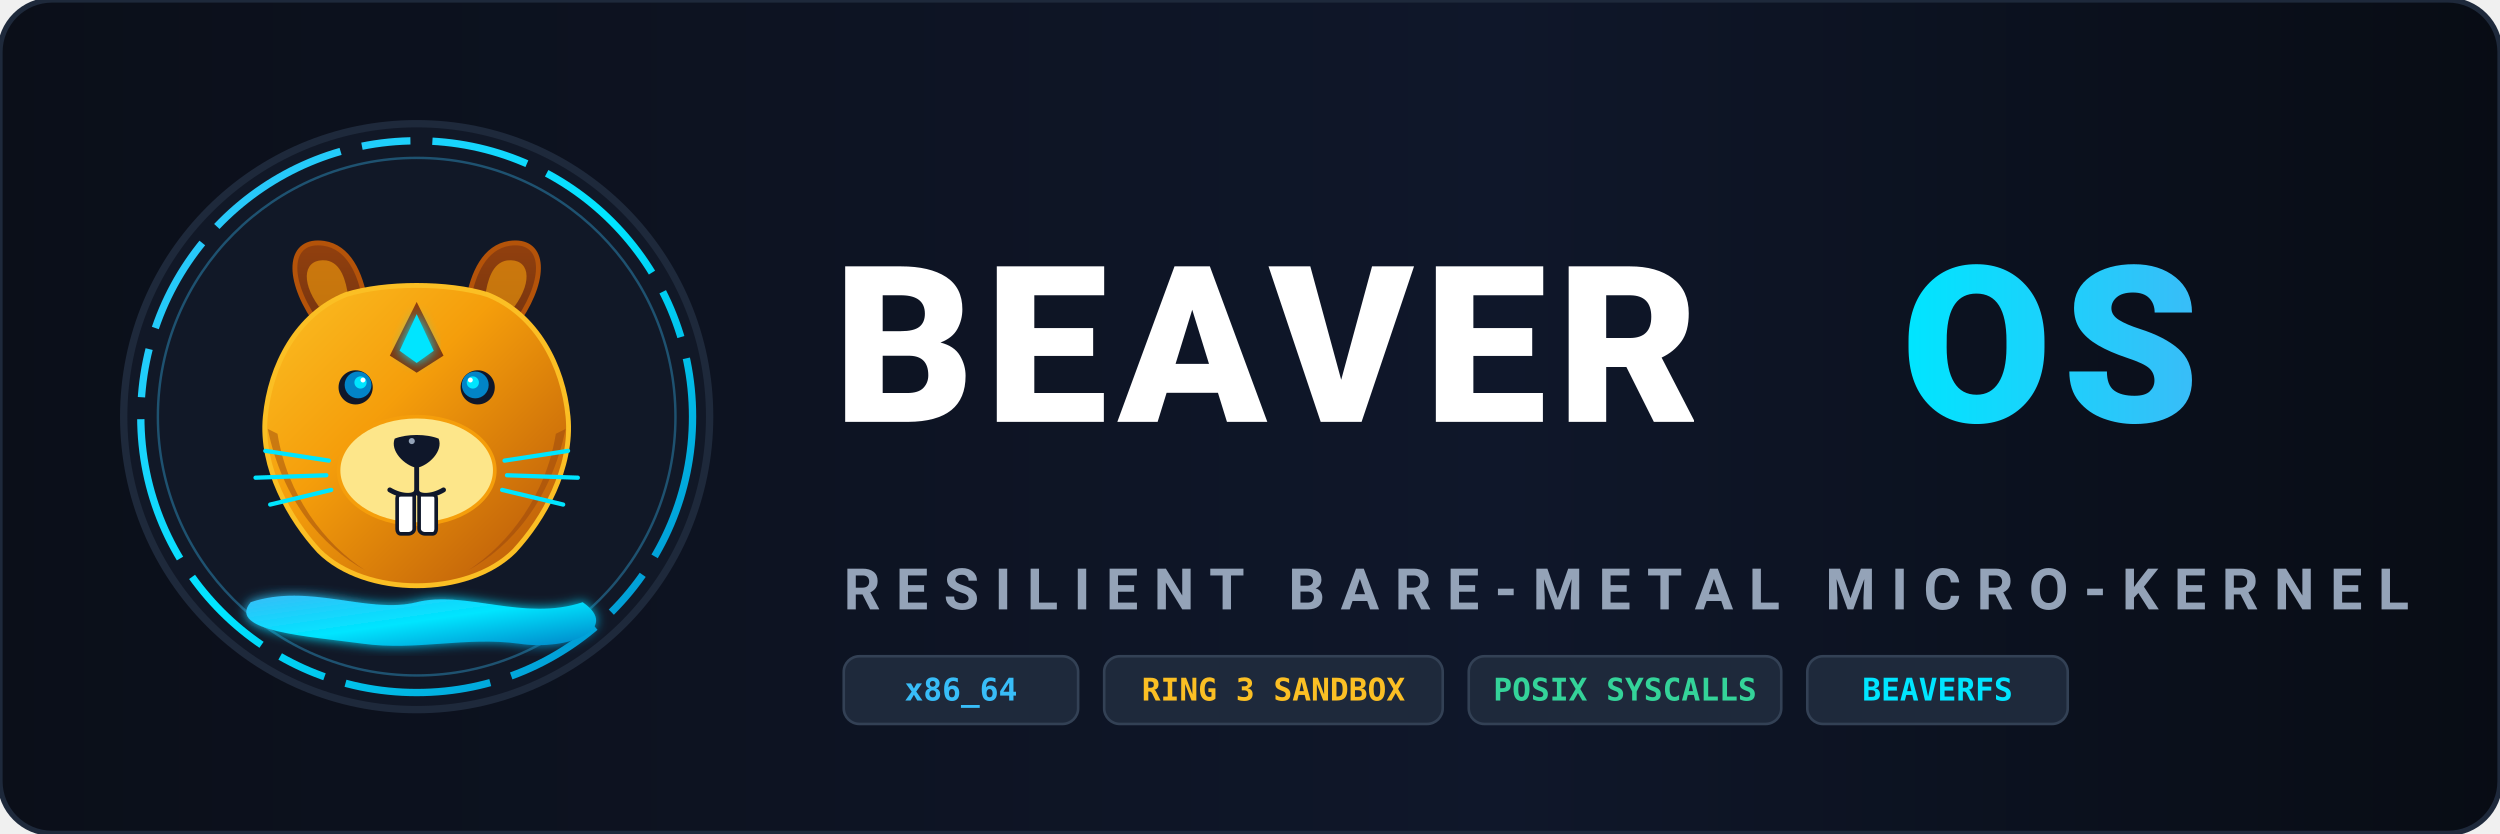
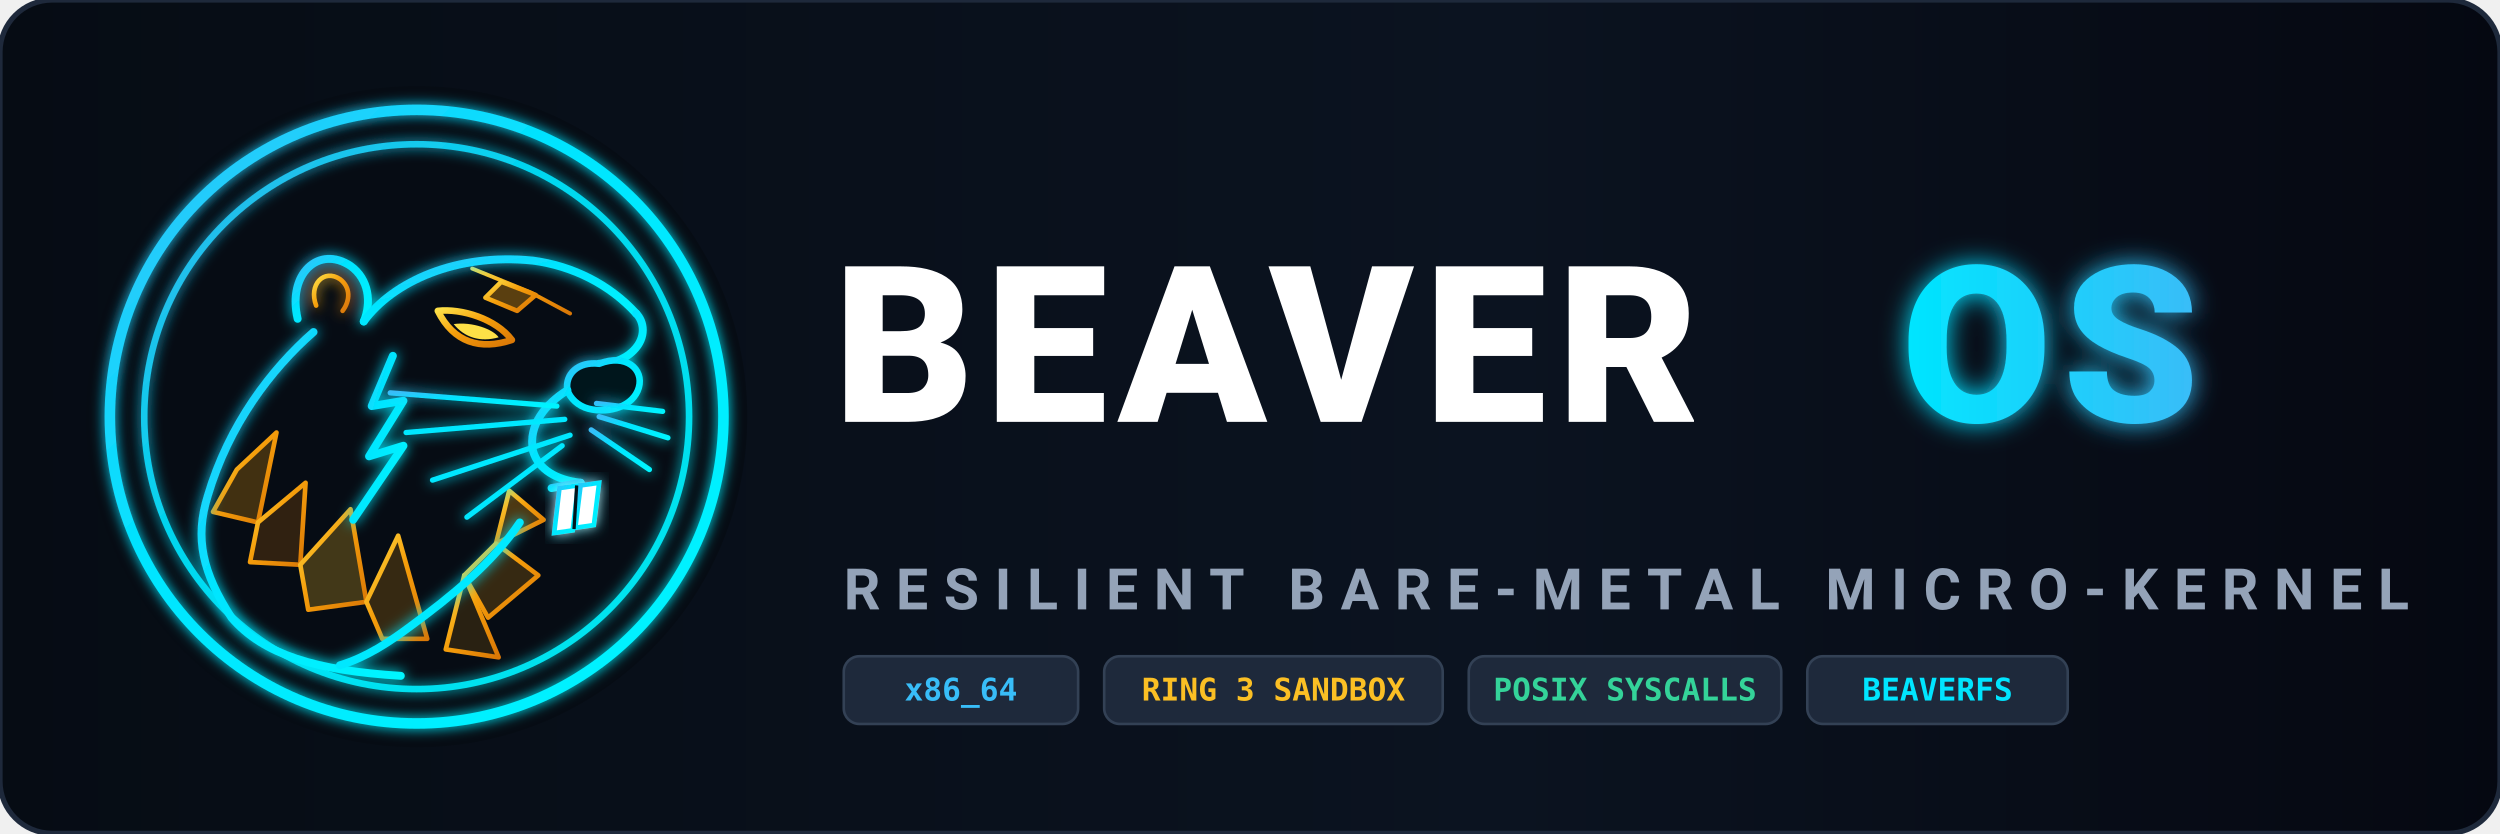
<svg xmlns="http://www.w3.org/2000/svg" viewBox="0 0 960 320" width="100%" height="100%">
  <defs>
-     <linearGradient id="bgBanner" x1="0%" y1="0%" x2="100%" y2="0%">
-       <stop offset="0%" stop-color="#0B0F19" />
-       <stop offset="60%" stop-color="#0F172A" />
-       <stop offset="100%" stop-color="#080C14" />
+     <linearGradient id="bgBanner2" x1="0%" y1="0%" x2="100%" y2="0%">
+       <stop offset="0%" stop-color="#060C14" />
+       <stop offset="60%" stop-color="#0B1320" />
+       <stop offset="100%" stop-color="#050811" />
    </linearGradient>
-     <linearGradient id="cyanGrad2" x1="0%" y1="0%" x2="100%" y2="100%">
+     <linearGradient id="neonCyan2" x1="0%" y1="0%" x2="100%" y2="100%">
      <stop offset="0%" stop-color="#38BDF8" />
-       <stop offset="50%" stop-color="#00E5FF" />
-       <stop offset="100%" stop-color="#0284C7" />
+       <stop offset="40%" stop-color="#00E5FF" />
+       <stop offset="100%" stop-color="#00F5FF" />
    </linearGradient>
-     <linearGradient id="beaverAmber2" x1="0%" y1="0%" x2="100%" y2="100%">
-       <stop offset="0%" stop-color="#FBBF24" />
-       <stop offset="40%" stop-color="#F59E0B" />
-       <stop offset="100%" stop-color="#B45309" />
+     <linearGradient id="amberGold2" x1="0%" y1="0%" x2="100%" y2="100%">
+       <stop offset="0%" stop-color="#FDE047" />
+       <stop offset="45%" stop-color="#F59E0B" />
+       <stop offset="100%" stop-color="#D97706" />
    </linearGradient>
-     <linearGradient id="beaverDeep2" x1="0%" y1="0%" x2="0%" y2="100%">
-       <stop offset="0%" stop-color="#92400E" />
-       <stop offset="100%" stop-color="#78350F" />
-     </linearGradient>
-     <linearGradient id="osGrad" x1="0%" y1="0%" x2="100%" y2="0%">
+     <linearGradient id="osCyan" x1="0%" y1="0%" x2="100%" y2="0%">
      <stop offset="0%" stop-color="#00E5FF" />
      <stop offset="100%" stop-color="#38BDF8" />
    </linearGradient>
-     <filter id="glowCyan" x="-20%" y="-20%" width="140%" height="140%">
+     <filter id="neonGlow2" x="-20%" y="-20%" width="140%" height="140%">
      <feGaussianBlur stdDeviation="5" result="blur" />
-       <feComposite in="SourceGraphic" in2="blur" operator="over" />
+       <feMerge>
+         <feMergeNode in="blur" />
+         <feMergeNode in="SourceGraphic" />
+       </feMerge>
    </filter>
  </defs>
-   <rect x="0" y="0" width="960" height="320" rx="20" fill="url(#bgBanner)" stroke="#1E293B" stroke-width="2" />
-   <g transform="translate(40, 40) scale(0.46875)">
-     <circle cx="256" cy="256" r="240" fill="#111827" stroke="#1E293B" stroke-width="6" />
-     <circle cx="256" cy="256" r="226" fill="none" stroke="url(#cyanGrad2)" stroke-width="6" stroke-dasharray="120 18 40 18 80 18" />
-     <circle cx="256" cy="256" r="212" fill="none" stroke="#38BDF8" stroke-width="2" stroke-opacity="0.35" />
-     <path d="M 172 176 C 148 140 152 110 180 114 C 200 117 210 138 214 162 Z" fill="url(#beaverDeep2)" stroke="#B45309" stroke-width="4" />
-     <path d="M 176 166 C 160 144 164 126 182 128 C 194 130 198 144 200 158 Z" fill="#F59E0B" opacity="0.6" />
-     <path d="M 340 176 C 364 140 360 110 332 114 C 312 117 302 138 298 162 Z" fill="url(#beaverDeep2)" stroke="#B45309" stroke-width="4" />
-     <path d="M 336 166 C 352 144 348 126 330 128 C 318 130 314 144 312 158 Z" fill="#F59E0B" opacity="0.6" />
-     <path d="M 198 156 C 230 146 282 146 314 156 C 354 172 376 214 380 256 C 384 298 360 340 336 366 C 298 404 214 404 176 366 C 152 340 128 298 132 256 C 136 214 158 172 198 156 Z" fill="url(#beaverAmber2)" stroke="#FBBF24" stroke-width="4" />
-     <path d="M 134 266 C 146 324 178 362 214 382 C 180 360 150 320 142 270 Z" fill="#92400E" opacity="0.45" />
-     <path d="M 378 266 C 366 324 334 362 298 382 C 332 360 362 320 370 270 Z" fill="#92400E" opacity="0.45" />
-     <polygon points="256,162 278,206 256,220 234,206" fill="url(#beaverDeep2)" />
-     <polygon points="256,172 270,202 256,212 242,202" fill="#00E5FF" filter="url(#glowCyan)" />
-     <circle cx="206" cy="232" r="14" fill="#0F172A" />
-     <circle cx="208" cy="230" r="11" fill="#0284C7" />
-     <circle cx="210" cy="228" r="5" fill="#00E5FF" />
-     <circle cx="212" cy="226" r="2" fill="#FFFFFF" />
-     <circle cx="306" cy="232" r="14" fill="#0F172A" />
-     <circle cx="304" cy="230" r="11" fill="#0284C7" />
-     <circle cx="302" cy="228" r="5" fill="#00E5FF" />
-     <circle cx="300" cy="226" r="2" fill="#FFFFFF" />
-     <ellipse cx="256" cy="300" rx="64" ry="44" fill="#FDE68A" stroke="#F59E0B" stroke-width="3" />
-     <path d="M 238 274 C 248 270 264 270 274 274 C 278 284 266 296 256 298 C 246 296 234 284 238 274 Z" fill="#0F172A" />
-     <circle cx="252" cy="276" r="2.5" fill="#94A3B8" />
-     <path d="M 256 298 L 256 316" stroke="#0F172A" stroke-width="4" stroke-linecap="round" />
-     <path d="M 234 316 C 244 322 256 322 256 316 C 256 322 268 322 278 316" stroke="#0F172A" stroke-width="4" fill="none" stroke-linecap="round" />
-     <path d="M 243 320 L 254 320 L 254 348 C 254 350 252 352 249 352 L 243 352 C 241 352 240 350 240 348 L 240 323 C 240 321 241 320 243 320 Z" fill="#FFFFFF" stroke="#0F172A" stroke-width="3" />
-     <path d="M 258 320 L 269 320 C 271 320 272 321 272 323 L 272 348 C 272 350 271 352 269 352 L 263 352 C 260 352 258 350 258 348 Z" fill="#FFFFFF" stroke="#0F172A" stroke-width="3" />
-     <line x1="184" y1="292" x2="132" y2="284" stroke="#00E5FF" stroke-width="3.5" stroke-linecap="round" />
-     <line x1="182" y1="304" x2="124" y2="306" stroke="#00E5FF" stroke-width="3.5" stroke-linecap="round" />
-     <line x1="186" y1="316" x2="136" y2="328" stroke="#00E5FF" stroke-width="3.5" stroke-linecap="round" />
-     <line x1="328" y1="292" x2="380" y2="284" stroke="#00E5FF" stroke-width="3.5" stroke-linecap="round" />
-     <line x1="330" y1="304" x2="388" y2="306" stroke="#00E5FF" stroke-width="3.5" stroke-linecap="round" />
-     <line x1="326" y1="316" x2="376" y2="328" stroke="#00E5FF" stroke-width="3.5" stroke-linecap="round" />
-     <path d="M 120 408 C 168 392 216 418 256 408 C 296 398 344 424 392 408 C 424 430 380 448 340 442 C 296 436 256 448 212 442 C 168 436 100 432 120 408 Z" fill="url(#cyanGrad2)" filter="url(#glowCyan)" />
+   <rect x="0" y="0" width="960" height="320" rx="20" fill="url(#bgBanner2)" stroke="#1E293B" stroke-width="2" />
+   <g transform="translate(30, 30) scale(0.5078)">
+     <circle cx="256" cy="256" r="250" fill="#060C14" />
+     <circle cx="256" cy="256" r="232" fill="none" stroke="url(#neonCyan2)" stroke-width="8" filter="url(#neonGlow2)" />
+     <circle cx="256" cy="256" r="206" fill="none" stroke="url(#neonCyan2)" stroke-width="5" stroke-opacity="0.9" filter="url(#neonGlow2)" />
+     <g stroke="url(#amberGold2)" stroke-width="3.5" stroke-linecap="round" stroke-linejoin="round" fill="none">
+       <polygon points="120,296 150,268 136,336 102,328" fill="#F59E0B" fill-opacity="0.25" />
+       <polygon points="136,336 172,306 168,368 130,366" fill="#D97706" fill-opacity="0.2" />
+       <polygon points="168,368 206,326 218,396 174,402" fill="#FBBF24" fill-opacity="0.25" />
+       <polygon points="218,396 242,346 264,424 230,424" fill="#F59E0B" fill-opacity="0.2" />
+       <path d="M 326 312 L 352 334 L 316 352 Z" fill="#F59E0B" fill-opacity="0.3" />
+       <path d="M 316 352 L 348 376 L 310 408 L 292 376 Z" fill="#F59E0B" fill-opacity="0.2" />
+       <path d="M 292 376 L 318 438 L 278 432 Z" fill="#F59E0B" fill-opacity="0.15" />
+       <path d="M 298 144 L 342 162 L 372 178" stroke-width="3" />
+       <polygon points="320,154 346,164 332,176 308,166" fill="#F59E0B" fill-opacity="0.35" />
+     </g>
+     <g>
+       <path d="M 272 176 C 290 174 316 182 328 198 C 304 206 284 200 272 176 Z" fill="none" stroke="url(#amberGold2)" stroke-width="5" stroke-linecap="round" stroke-linejoin="round" />
+       <path d="M 284 186 C 298 184 314 190 318 196 C 304 200 292 196 284 186 Z" fill="#FDE047" />
+     </g>
+     <g stroke="url(#neonCyan2)" stroke-width="6" stroke-linecap="round" stroke-linejoin="round" fill="none" filter="url(#neonGlow2)">
+       <path d="M 178 192 C 146 220 114 262 98 316 C 88 348 94 374 116 408 C 140 436 180 448 244 452" />
+       <path d="M 166 182 C 158 148 182 126 206 142 C 220 152 222 170 216 184" />
+       <path d="M 180 172 C 174 156 186 144 198 152 C 206 158 206 168 200 176" stroke="url(#amberGold2)" stroke-width="3.5" />
+       <path d="M 216 184 C 238 154 286 132 344 138 C 374 142 402 156 422 178" />
+       <path d="M 422 178 C 428 184 430 196 420 206 C 412 214 402 216 394 216" />
+       <path d="M 394 216 C 414 208 428 220 424 234 C 420 248 402 254 386 250 C 378 248 372 242 370 236 C 368 224 378 214 394 216 Z" fill="#06121E" stroke="url(#neonCyan2)" stroke-width="5" />
+       <path d="M 370 236 C 354 246 340 262 344 282 C 348 296 362 304 380 306" />
+       <path d="M 380 306 L 358 310" />
+       <path d="M 238 210 L 222 248 L 246 244 L 220 286 L 246 278 L 208 334" />
+       <path d="M 334 336 C 314 366 282 392 252 414 C 236 426 218 438 198 444" />
+     </g>
+     <g filter="url(#neonGlow2)">
+       <polygon points="364,310 378,308 374,342 360,344" fill="#FFFFFF" stroke="url(#neonCyan2)" stroke-width="3.5" />
+       <polygon points="380,308 394,306 390,338 376,340" fill="#FFFFFF" stroke="url(#neonCyan2)" stroke-width="3.5" />
+       <line x1="377" y1="308" x2="375" y2="341" stroke="#06121E" stroke-width="2.5" />
+     </g>
+     <g stroke="url(#neonCyan2)" stroke-width="4" stroke-linecap="round" filter="url(#neonGlow2)">
+       <line x1="362" y1="248" x2="236" y2="238" />
+       <line x1="368" y1="258" x2="248" y2="268" />
+       <line x1="372" y1="270" x2="268" y2="304" />
+       <line x1="366" y1="278" x2="294" y2="332" />
+       <line x1="392" y1="246" x2="442" y2="252" />
+       <line x1="394" y1="256" x2="446" y2="272" />
+       <line x1="388" y1="266" x2="432" y2="296" />
+     </g>
  </g>
  <text x="320" y="162" font-family="-apple-system, BlinkMacSystemFont, 'Segoe UI', Roboto, Helvetica, Arial, sans-serif" font-weight="900" font-size="84" letter-spacing="4" fill="#FFFFFF">BEAVER</text>
-   <text x="730" y="162" font-family="-apple-system, BlinkMacSystemFont, 'Segoe UI', Roboto, Helvetica, Arial, sans-serif" font-weight="900" font-size="84" letter-spacing="4" fill="url(#osGrad)">OS</text>
-   <line x1="322" y1="192" x2="880" y2="192" stroke="url(#cyanGrad2)" stroke-width="3" stroke-linecap="round" filter="url(#glowCyan)" />
+   <text x="730" y="162" font-family="-apple-system, BlinkMacSystemFont, 'Segoe UI', Roboto, Helvetica, Arial, sans-serif" font-weight="900" font-size="84" letter-spacing="4" fill="url(#osCyan)" filter="url(#neonGlow2)">OS</text>
+   <line x1="322" y1="192" x2="880" y2="192" stroke="url(#neonCyan2)" stroke-width="3" stroke-linecap="round" filter="url(#neonGlow2)" />
  <text x="324" y="234" font-family="-apple-system, BlinkMacSystemFont, 'Segoe UI', Roboto, Helvetica, Arial, sans-serif" font-weight="600" font-size="22" letter-spacing="6" fill="#94A3B8">RESILIENT BARE-METAL MICRO-KERNEL</text>
  <g transform="translate(324, 252)">
    <rect x="0" y="0" width="90" height="26" rx="6" fill="#1E293B" stroke="#334155" stroke-width="1" />
    <text x="45" y="17" font-family="monospace" font-size="12" font-weight="700" fill="#38BDF8" text-anchor="middle">x86_64</text>
    <rect x="100" y="0" width="130" height="26" rx="6" fill="#1E293B" stroke="#334155" stroke-width="1" />
    <text x="165" y="17" font-family="monospace" font-size="12" font-weight="700" fill="#FBBF24" text-anchor="middle">RING 3 SANDBOX</text>
    <rect x="240" y="0" width="120" height="26" rx="6" fill="#1E293B" stroke="#334155" stroke-width="1" />
    <text x="300" y="17" font-family="monospace" font-size="12" font-weight="700" fill="#34D399" text-anchor="middle">POSIX SYSCALLS</text>
    <rect x="370" y="0" width="100" height="26" rx="6" fill="#1E293B" stroke="#334155" stroke-width="1" />
    <text x="420" y="17" font-family="monospace" font-size="12" font-weight="700" fill="#00E5FF" text-anchor="middle">BEAVERFS</text>
  </g>
</svg>
